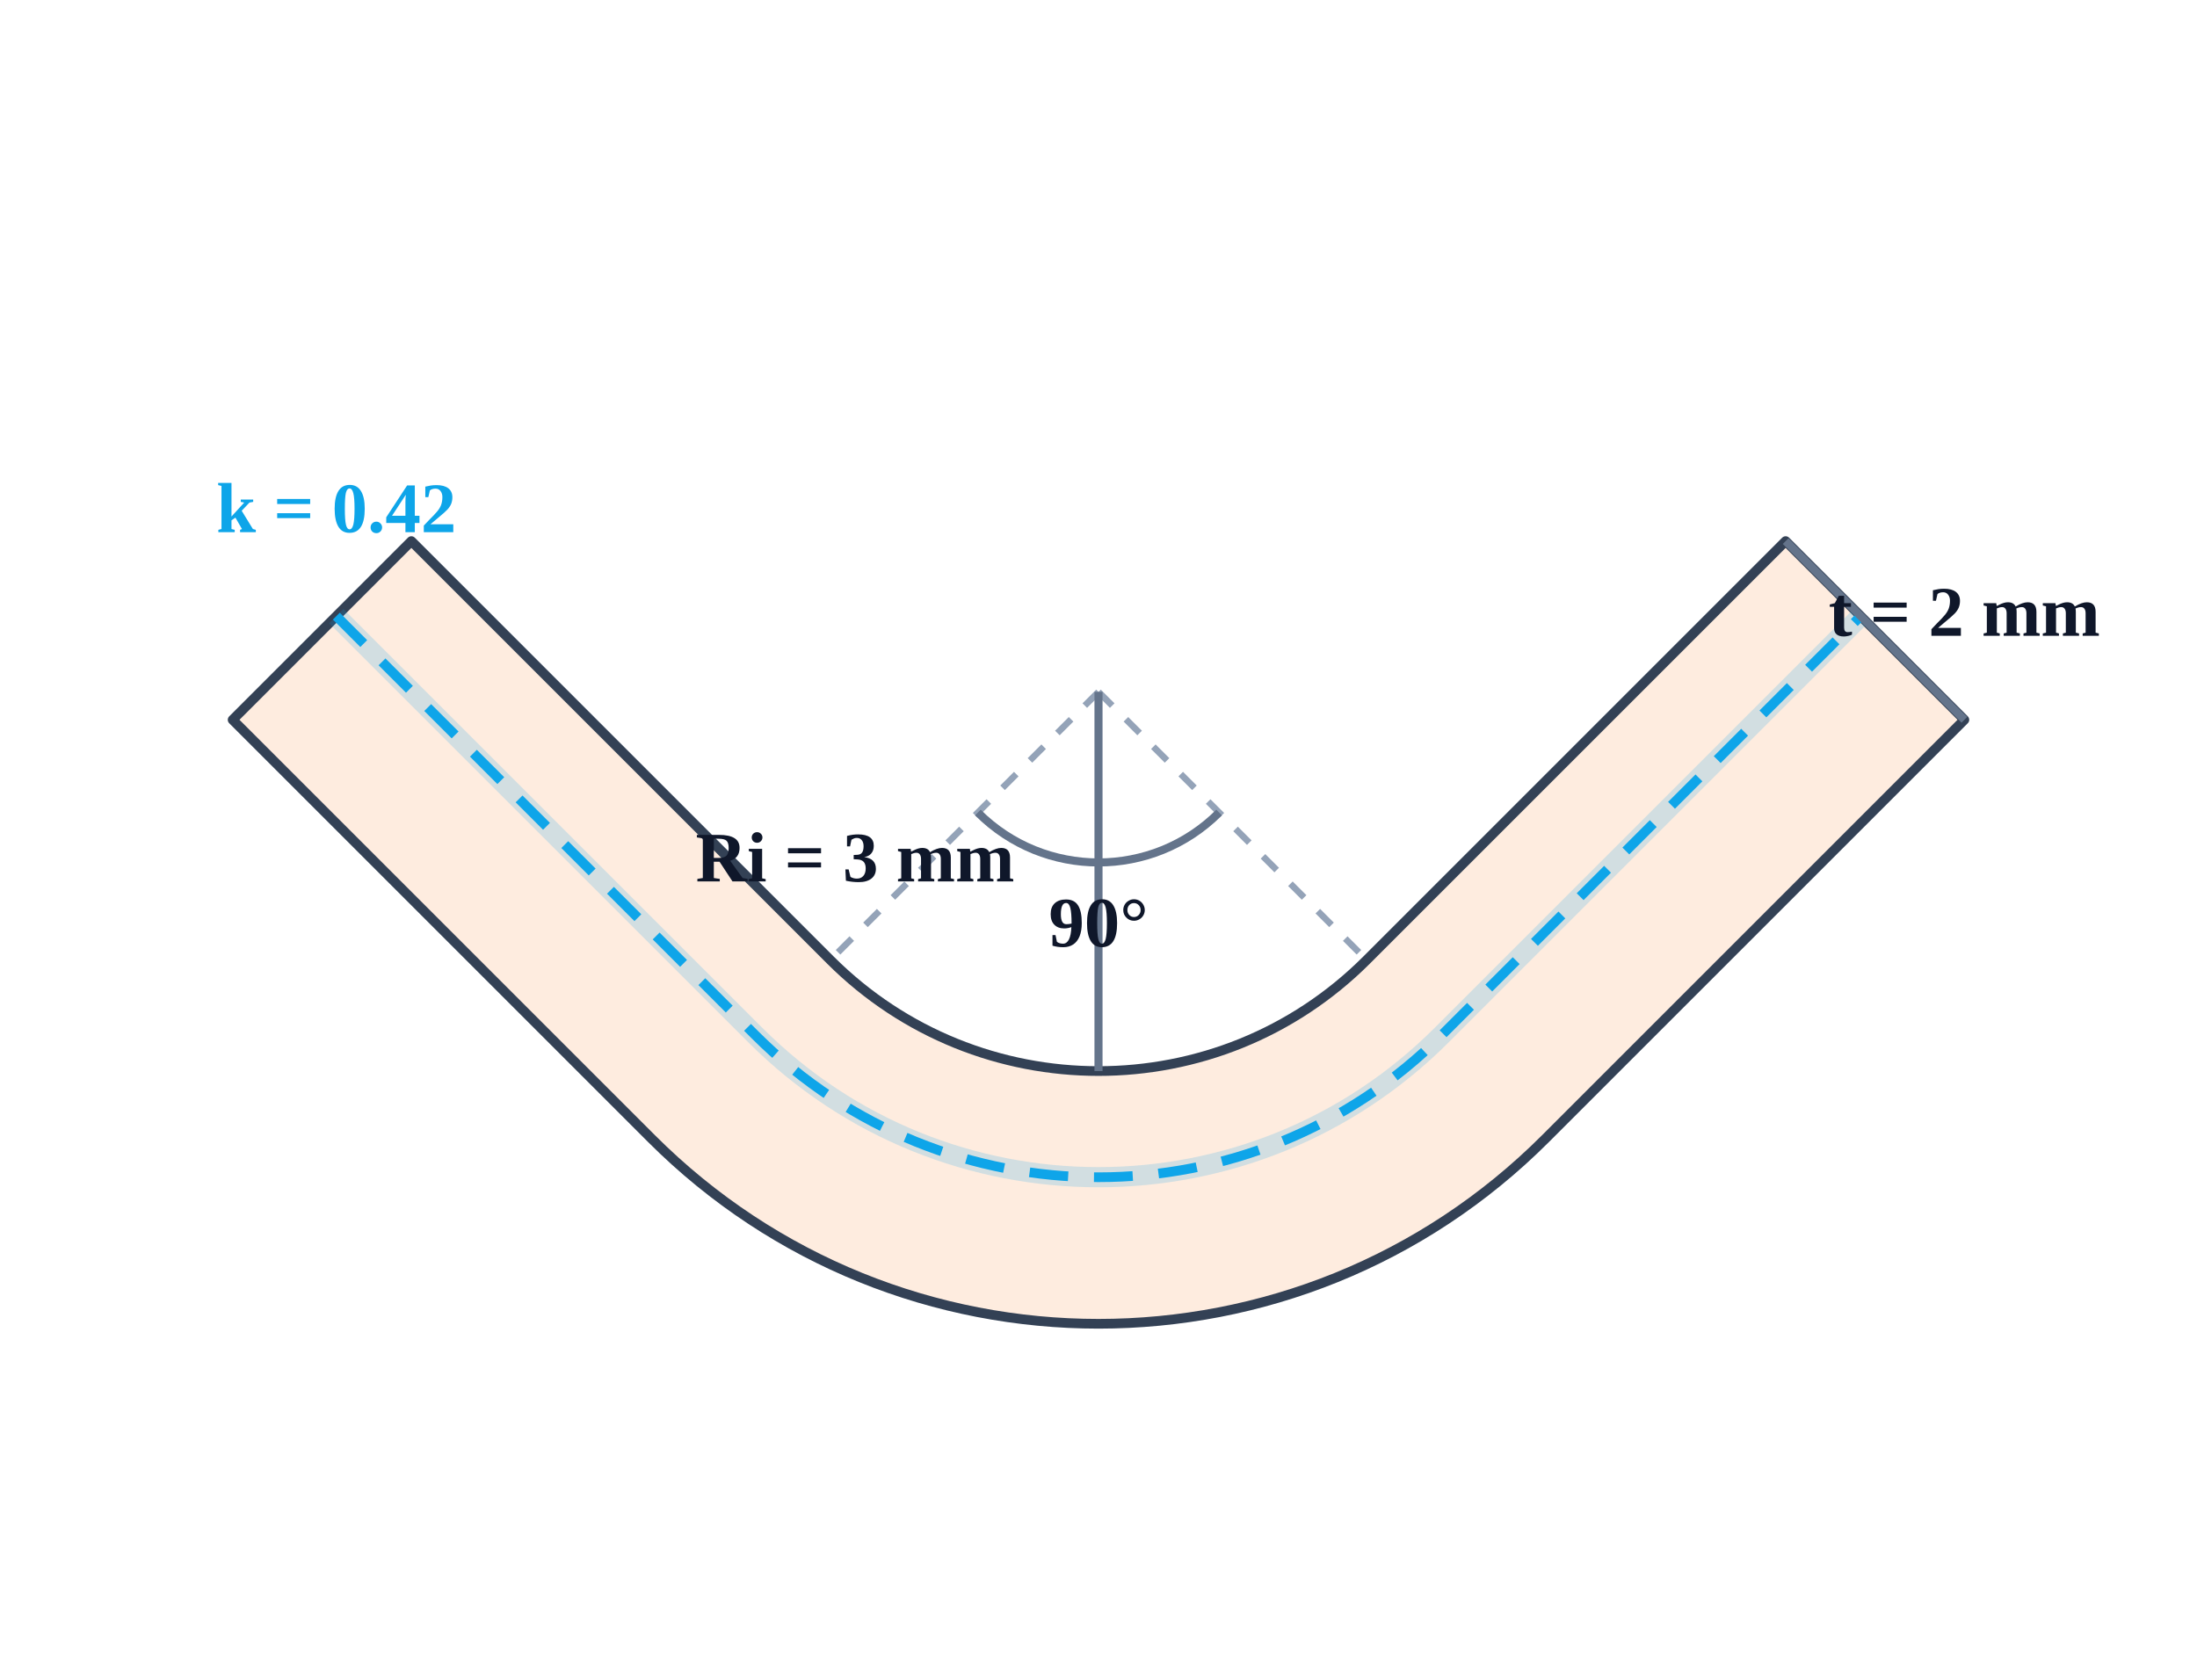
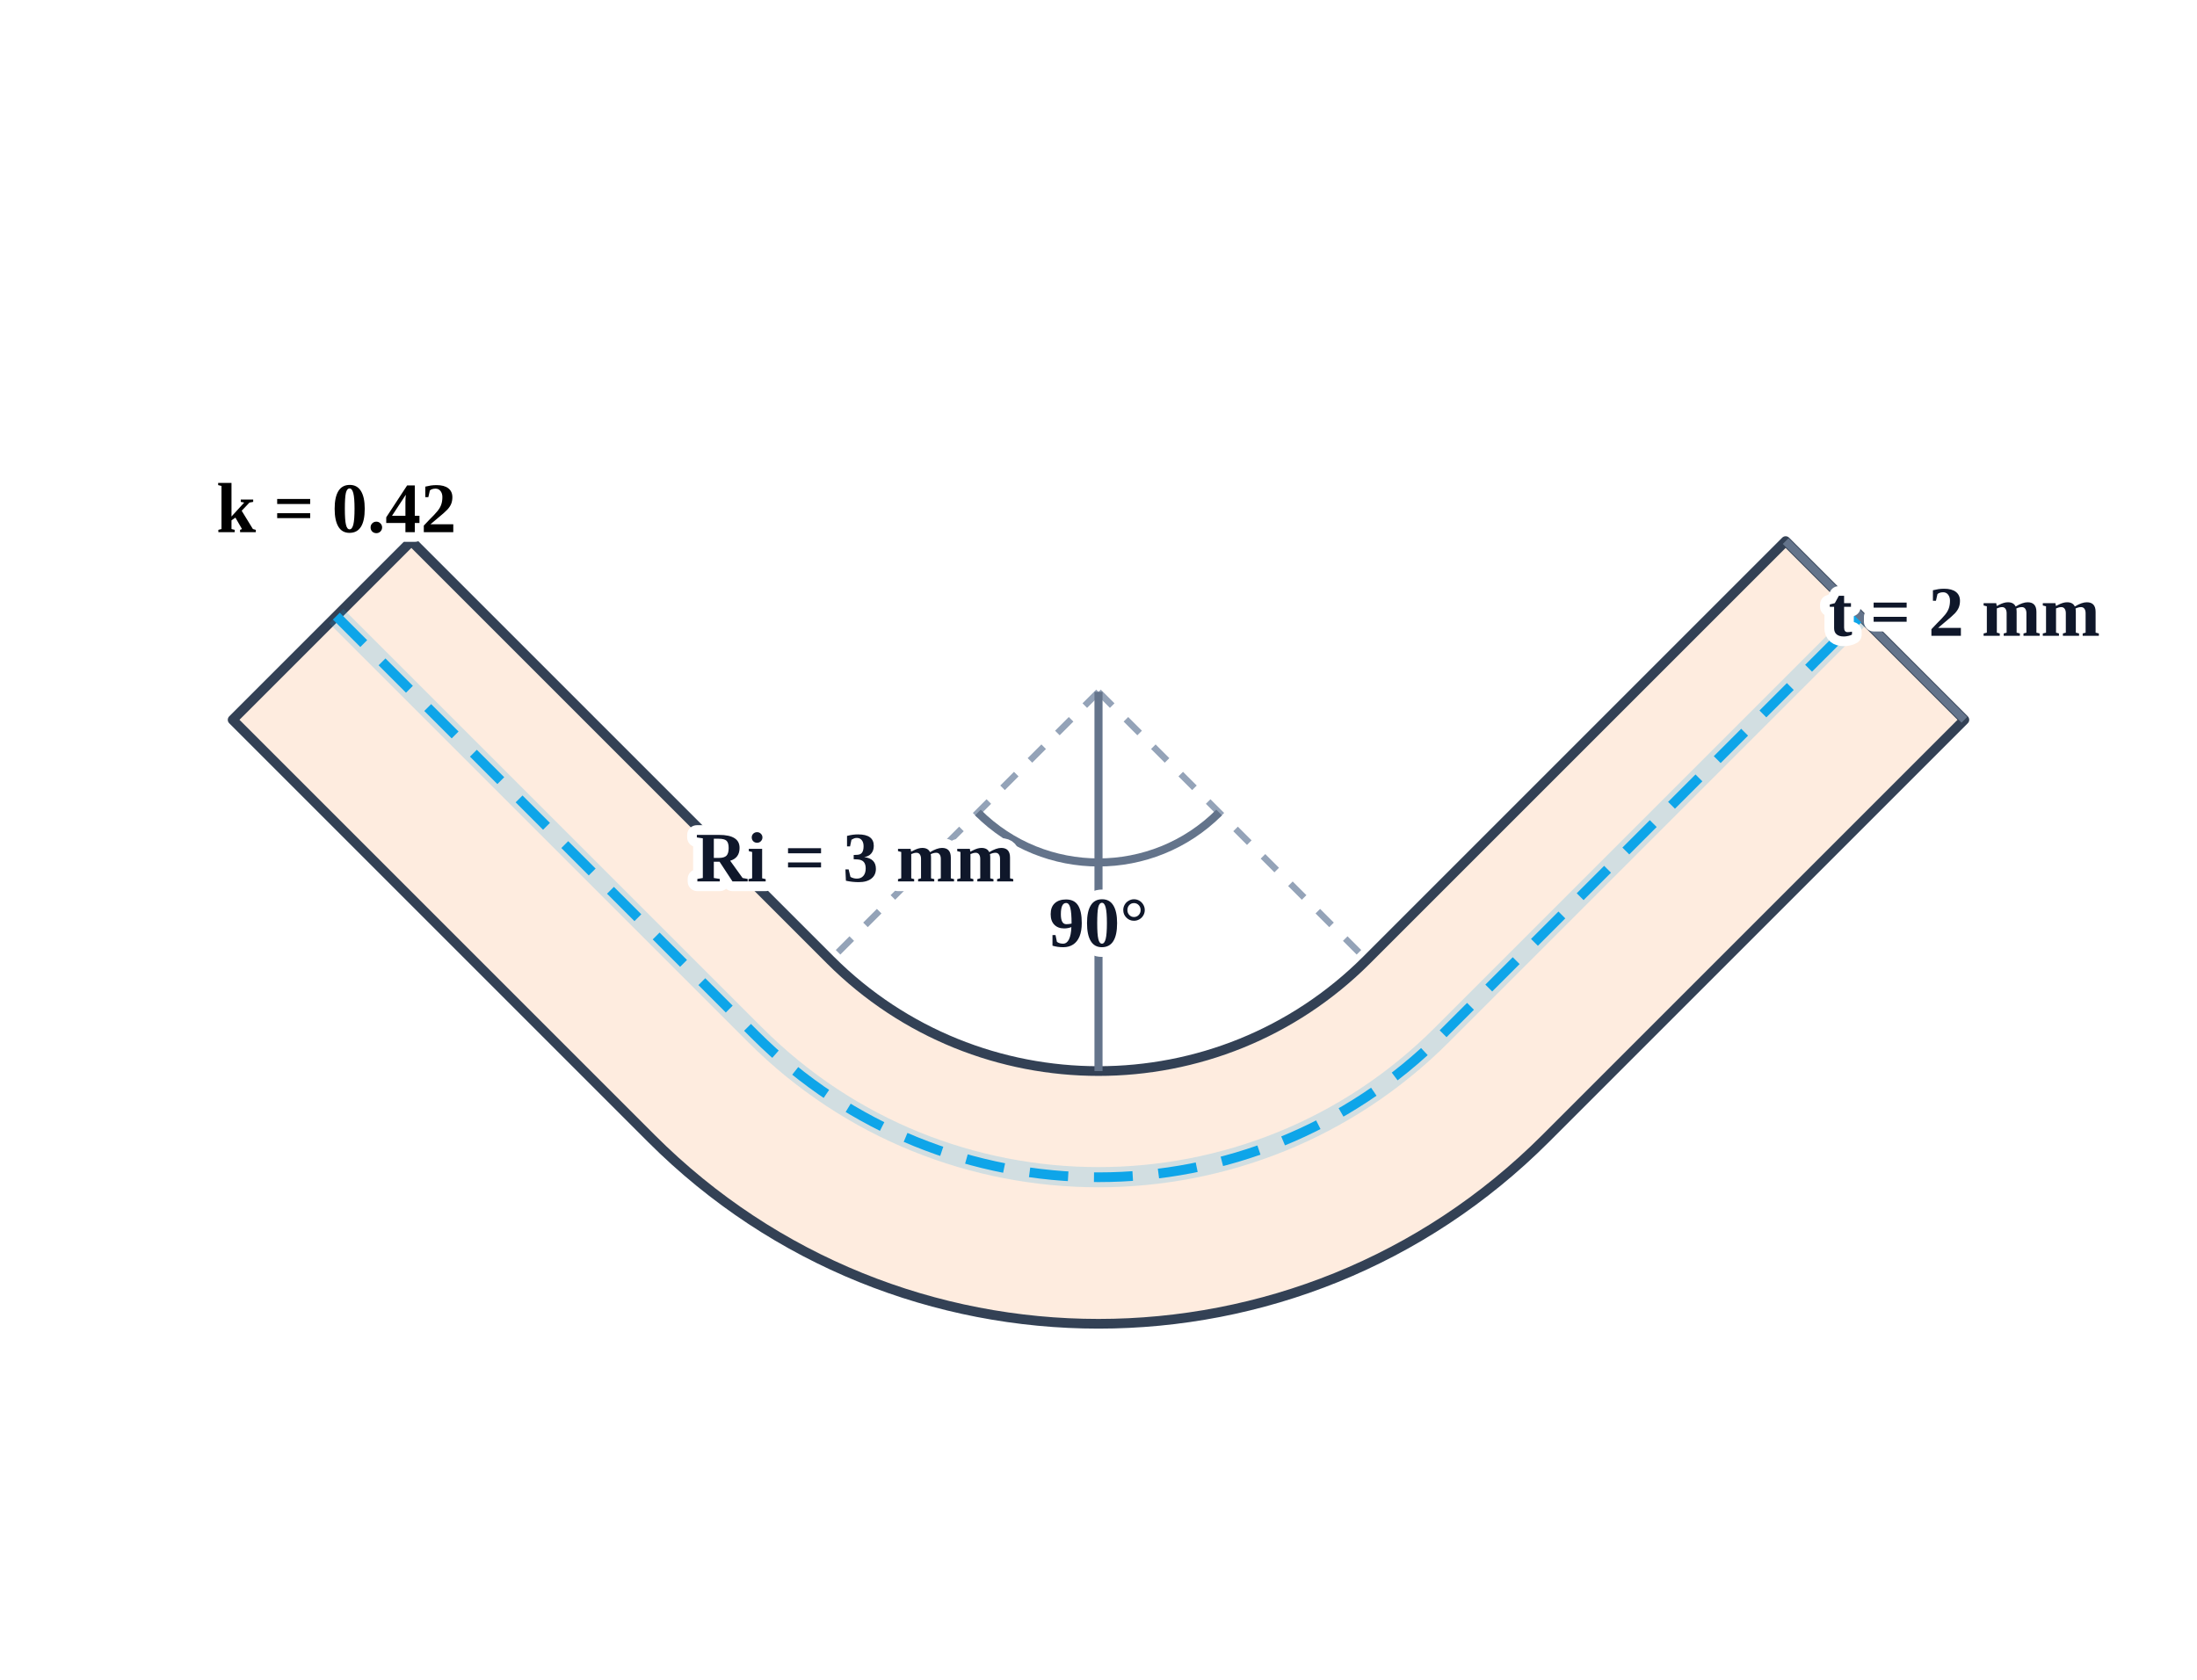
<svg xmlns="http://www.w3.org/2000/svg" class="u-scene" viewBox="0 0 340 260" role="img" style="width:100%;height:auto;max-width:26rem;margin:0 auto;display:block">
  <path d="M 36.00 111.41 L 100.84 176.25 A 97.81 97.81 0 0 0 239.16 176.25 L 304.00 111.41 L 276.34 83.75 L 211.50 148.59 A 58.69 58.69 0 0 1 128.50 148.59 L 63.66 83.75 Z" fill="var(--u-scene-primary, #f97316)" fill-opacity="0.14" stroke="var(--u-scene-ink, #334155)" stroke-width="1.5" stroke-linejoin="round" />
  <path d="M 170.00 107.09 L 128.50 148.59" fill="none" stroke="var(--u-scene-faint, #94a3b8)" stroke-width="1" stroke-dasharray="3 3" />
  <path d="M 170.00 107.09 L 211.50 148.59" fill="none" stroke="var(--u-scene-faint, #94a3b8)" stroke-width="1" stroke-dasharray="3 3" />
  <path d="M 151.33 125.76 A 26.41 26.41 0 0 0 188.67 125.76" fill="none" stroke="var(--u-scene-muted, #64748b)" stroke-width="1.25" />
  <path d="M 53.15 94.26 L 117.99 159.10 A 73.55 73.55 0 0 0 222.01 159.10 L 286.85 94.26 L 289.06 96.47 L 224.22 161.31 A 76.68 76.68 0 0 1 115.78 161.31 L 50.94 96.47 Z" fill="var(--u-scene-accent, #0ea5e9)" fill-opacity="0.18" />
  <path d="M 52.05 95.37 L 116.88 160.21 A 75.12 75.12 0 0 0 223.12 160.21 L 287.95 95.37" fill="none" stroke="var(--u-scene-accent, #0ea5e9)" stroke-width="1.5" stroke-dasharray="6 4" />
  <path d="M 276.34 83.75 L 304.00 111.41" fill="none" stroke="var(--u-scene-muted, #64748b)" stroke-width="1.25" />
  <path d="M 170.00 107.09 L 170.00 165.78" fill="none" stroke="var(--u-scene-muted, #64748b)" stroke-width="1.25" />
-   <text x="304" y="98.41" text-anchor="middle" fill="var(--u-scene-ink-strong, #0f172a)" font-size="11" font-weight="600">t = 2 mm</text>
-   <text x="157" y="136.43" text-anchor="end" fill="var(--u-scene-ink-strong, #0f172a)" font-size="11" font-weight="600">Ri = 3 mm</text>
-   <text x="170" y="146.5" text-anchor="middle" fill="var(--u-scene-ink-strong, #0f172a)" font-size="11" font-weight="600">90°</text>
-   <text x="52.05" y="82.37" text-anchor="middle" fill="var(--u-scene-accent, #0ea5e9)" font-size="11" font-weight="700">k = 0.42</text>
+   <text x="304" y="98.41" text-anchor="middle" fill="var(--u-scene-ink-strong, #0f172a)" stroke="var(--u-scene-paper, #ffffff)" stroke-width="3" stroke-linejoin="round" paint-order="stroke" font-size="11" font-weight="600">t = 2 mm</text>
+   <text x="157" y="136.43" text-anchor="end" fill="var(--u-scene-ink-strong, #0f172a)" stroke="var(--u-scene-paper, #ffffff)" stroke-width="3" stroke-linejoin="round" paint-order="stroke" font-size="11" font-weight="600">Ri = 3 mm</text>
+   <text x="170" y="146.5" text-anchor="middle" fill="var(--u-scene-ink-strong, #0f172a)" stroke="var(--u-scene-paper, #ffffff)" stroke-width="3" stroke-linejoin="round" paint-order="stroke" font-size="11" font-weight="600">90°</text>
+   <text x="52.05" y="82.37" text-anchor="middle" fill="color-mix(in oklab, var(--u-scene-accent, #0ea5e9) 60%, var(--u-scene-ink-strong, #0f172a))" stroke="var(--u-scene-paper, #ffffff)" stroke-width="3" stroke-linejoin="round" paint-order="stroke" font-size="11" font-weight="700">k = 0.42</text>
</svg>
